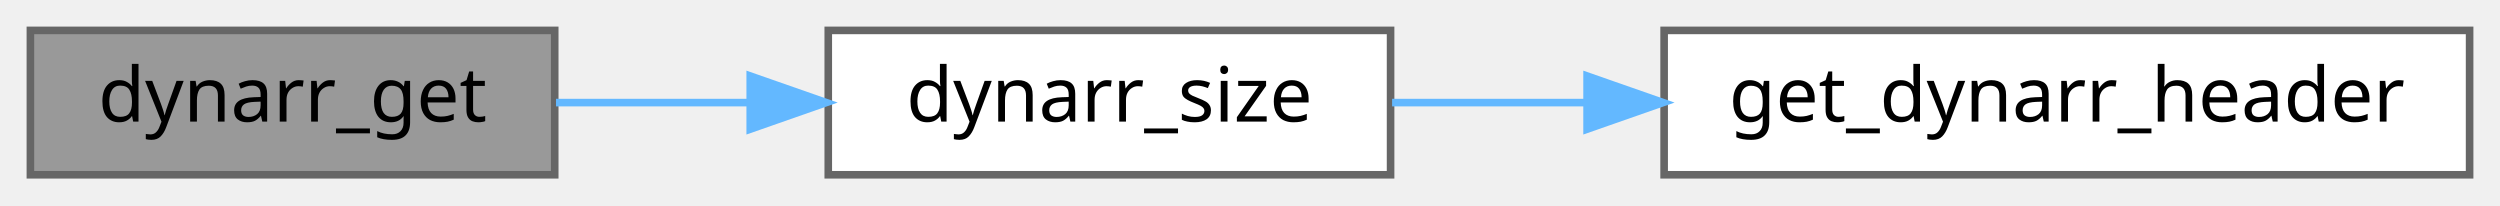
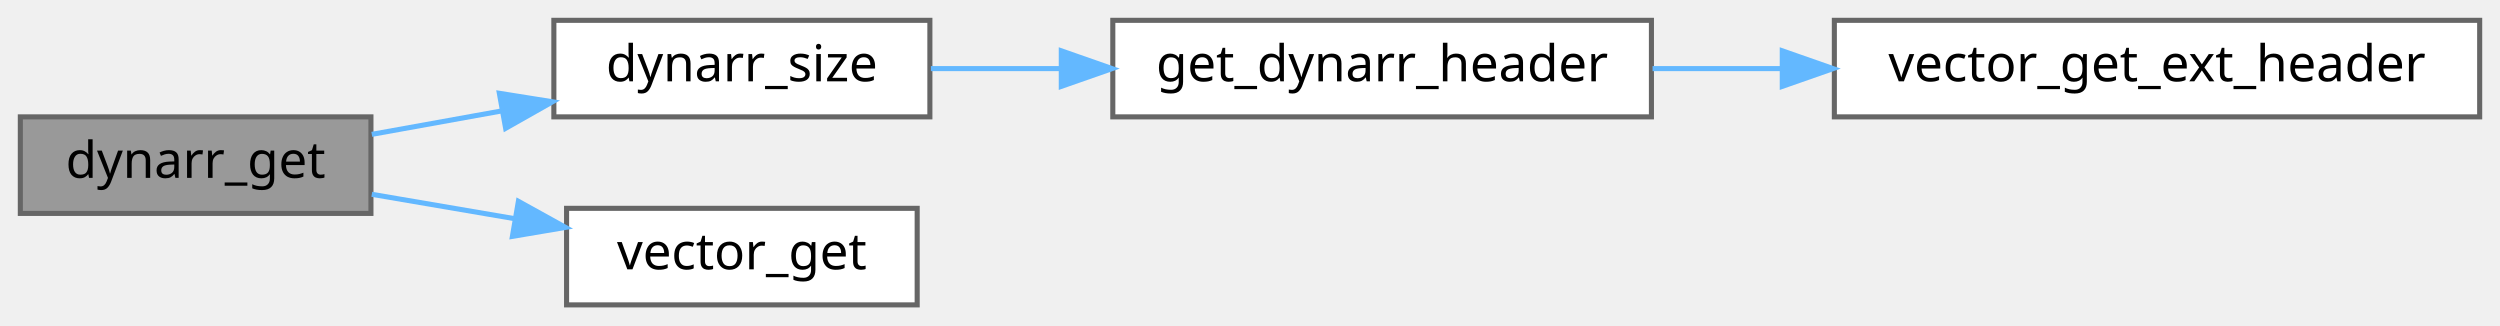
- <svg xmlns="http://www.w3.org/2000/svg" xmlns:xlink="http://www.w3.org/1999/xlink" width="329pt" height="27pt" viewBox="0.00 0.00 329.00 27.00">
-   <g id="graph0" class="graph" transform="scale(1 1) rotate(0) translate(4 23)">
+ <svg xmlns="http://www.w3.org/2000/svg" xmlns:xlink="http://www.w3.org/1999/xlink" width="492pt" height="64pt" viewBox="0.00 0.00 492.00 64.00">
+   <g id="graph0" class="graph" transform="scale(1 1) rotate(0) translate(4 60)">
    <g id="Node000001" class="node">
      <g id="a_Node000001">
        <a xlink:title=" ">
-           <polygon fill="#999999" stroke="#666666" points="69,-19 0,-19 0,0 69,0 69,-19" />
-           <text text-anchor="middle" x="34.5" y="-7" font-family="Mononoki" font-size="10.00">dynarr_get</text>
+           <polygon fill="#999999" stroke="#666666" points="69,-37 0,-37 0,-18 69,-18 69,-37" />
+           <text text-anchor="middle" x="34.5" y="-25" font-family="Mononoki" font-size="10.00">dynarr_get</text>
        </a>
      </g>
    </g>
    <g id="Node000002" class="node">
      <g id="a_Node000002">
        <a xlink:href="group__Dynarr__API.html#gaf5c43e2644d185b9b01065af34ed6e29" target="_top" xlink:title=" ">
-           <polygon fill="white" stroke="#666666" points="179,-19 105,-19 105,0 179,0 179,-19" />
-           <text text-anchor="middle" x="142" y="-7" font-family="Mononoki" font-size="10.00">dynarr_size</text>
+           <polygon fill="white" stroke="#666666" points="179,-56 105,-56 105,-37 179,-37 179,-56" />
+           <text text-anchor="middle" x="142" y="-44" font-family="Mononoki" font-size="10.00">dynarr_size</text>
        </a>
      </g>
    </g>
    <g id="edge1_Node000001_Node000002" class="edge">
      <g id="a_edge1_Node000001_Node000002">
        <a xlink:title=" ">
-           <path fill="none" stroke="#63b8ff" d="M69.17,-9.5C77.23,-9.5 85.98,-9.5 94.5,-9.5" />
-           <polygon fill="#63b8ff" stroke="#63b8ff" points="94.73,-13 104.73,-9.5 94.73,-6 94.73,-13" />
+           <path fill="none" stroke="#63b8ff" d="M69.17,-33.56C77.32,-35.03 86.17,-36.63 94.78,-38.18" />
+           <polygon fill="#63b8ff" stroke="#63b8ff" points="94.27,-41.64 104.73,-39.97 95.51,-34.75 94.27,-41.64" />
+         </a>
+       </g>
+     </g>
+     <g id="Node000005" class="node">
+       <g id="a_Node000005">
+         <a target="_parent" xlink:href="https://evjeesm.github.io/vector/group__Vector__API.html#ga9437d9506a3b2799f595c88b82f160b3" xlink:title=" ">
+           <polygon fill="white" stroke="#666666" points="176.5,-19 107.5,-19 107.5,0 176.5,0 176.5,-19" />
+           <text text-anchor="middle" x="142" y="-7" font-family="Mononoki" font-size="10.00">vector_get</text>
+         </a>
+       </g>
+     </g>
+     <g id="edge4_Node000001_Node000005" class="edge">
+       <g id="a_edge4_Node000001_Node000005">
+         <a xlink:title=" ">
+           <path fill="none" stroke="#63b8ff" d="M69.17,-21.76C78.12,-20.23 87.91,-18.56 97.3,-16.96" />
+           <polygon fill="#63b8ff" stroke="#63b8ff" points="98.02,-20.38 107.29,-15.25 96.84,-13.48 98.02,-20.38" />
        </a>
      </g>
    </g>
    <g id="Node000003" class="node">
      <g id="a_Node000003">
        <a xlink:href="dynarr_8c.html#a73f42f3f25cd0920d8039d63ea31be07" target="_top" xlink:title=" ">
-           <polygon fill="white" stroke="#666666" points="321,-19 215,-19 215,0 321,0 321,-19" />
-           <text text-anchor="middle" x="268" y="-7" font-family="Mononoki" font-size="10.00">get_dynarr_header</text>
+           <polygon fill="white" stroke="#666666" points="321,-56 215,-56 215,-37 321,-37 321,-56" />
+           <text text-anchor="middle" x="268" y="-44" font-family="Mononoki" font-size="10.00">get_dynarr_header</text>
        </a>
      </g>
    </g>
    <g id="edge2_Node000002_Node000003" class="edge">
      <g id="a_edge2_Node000002_Node000003">
        <a xlink:title=" ">
-           <path fill="none" stroke="#63b8ff" d="M179.2,-9.5C187.21,-9.5 195.93,-9.5 204.65,-9.5" />
-           <polygon fill="#63b8ff" stroke="#63b8ff" points="204.86,-13 214.86,-9.5 204.86,-6 204.86,-13" />
+           <path fill="none" stroke="#63b8ff" d="M179.2,-46.5C187.21,-46.5 195.93,-46.5 204.65,-46.5" />
+           <polygon fill="#63b8ff" stroke="#63b8ff" points="204.86,-50 214.86,-46.5 204.86,-43 204.86,-50" />
+         </a>
+       </g>
+     </g>
+     <g id="Node000004" class="node">
+       <g id="a_Node000004">
+         <a target="_parent" xlink:href="https://evjeesm.github.io/vector/group__Vector__API.html#gafc2e34dbacffe6480af8681fbf46e808" xlink:title=" ">
+           <polygon fill="white" stroke="#666666" points="484,-56 357,-56 357,-37 484,-37 484,-56" />
+           <text text-anchor="middle" x="420.5" y="-44" font-family="Mononoki" font-size="10.00">vector_get_ext_header</text>
+         </a>
+       </g>
+     </g>
+     <g id="edge3_Node000003_Node000004" class="edge">
+       <g id="a_edge3_Node000003_Node000004">
+         <a xlink:title=" ">
+           <path fill="none" stroke="#63b8ff" d="M321.22,-46.5C329.45,-46.5 338.1,-46.5 346.7,-46.5" />
+           <polygon fill="#63b8ff" stroke="#63b8ff" points="346.75,-50 356.75,-46.5 346.75,-43 346.75,-50" />
        </a>
      </g>
    </g>
  </g>
</svg>
